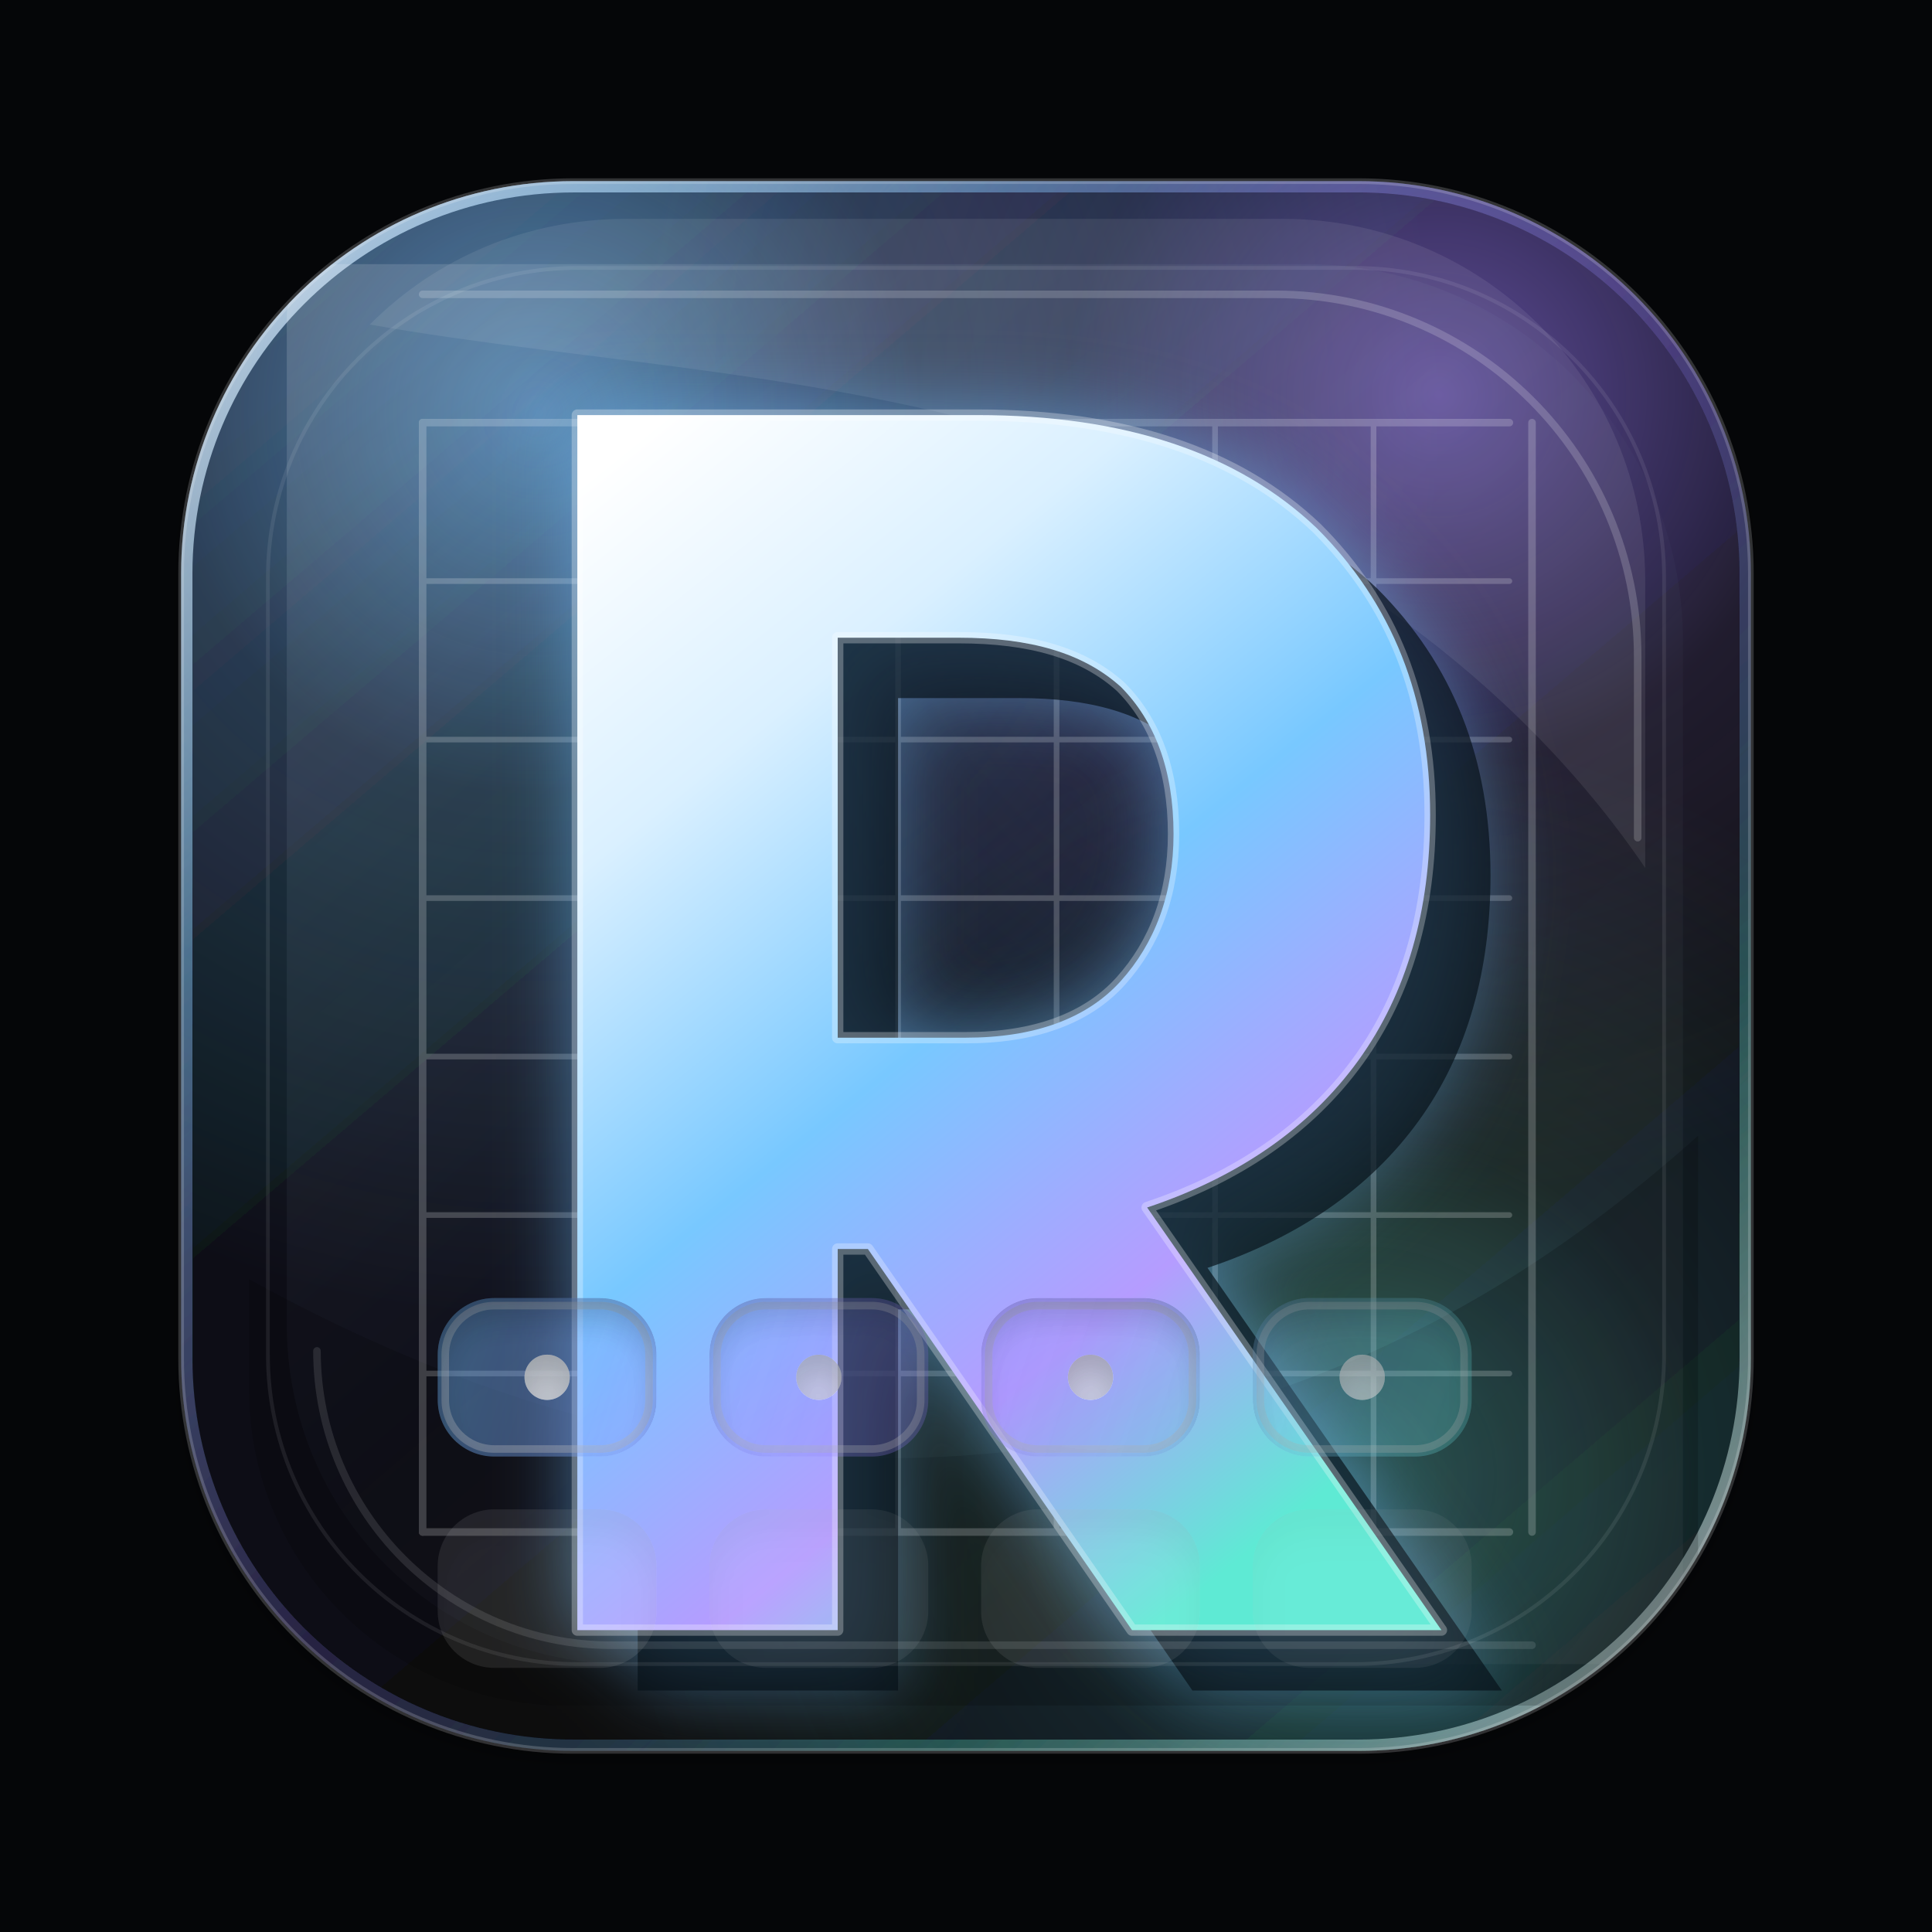
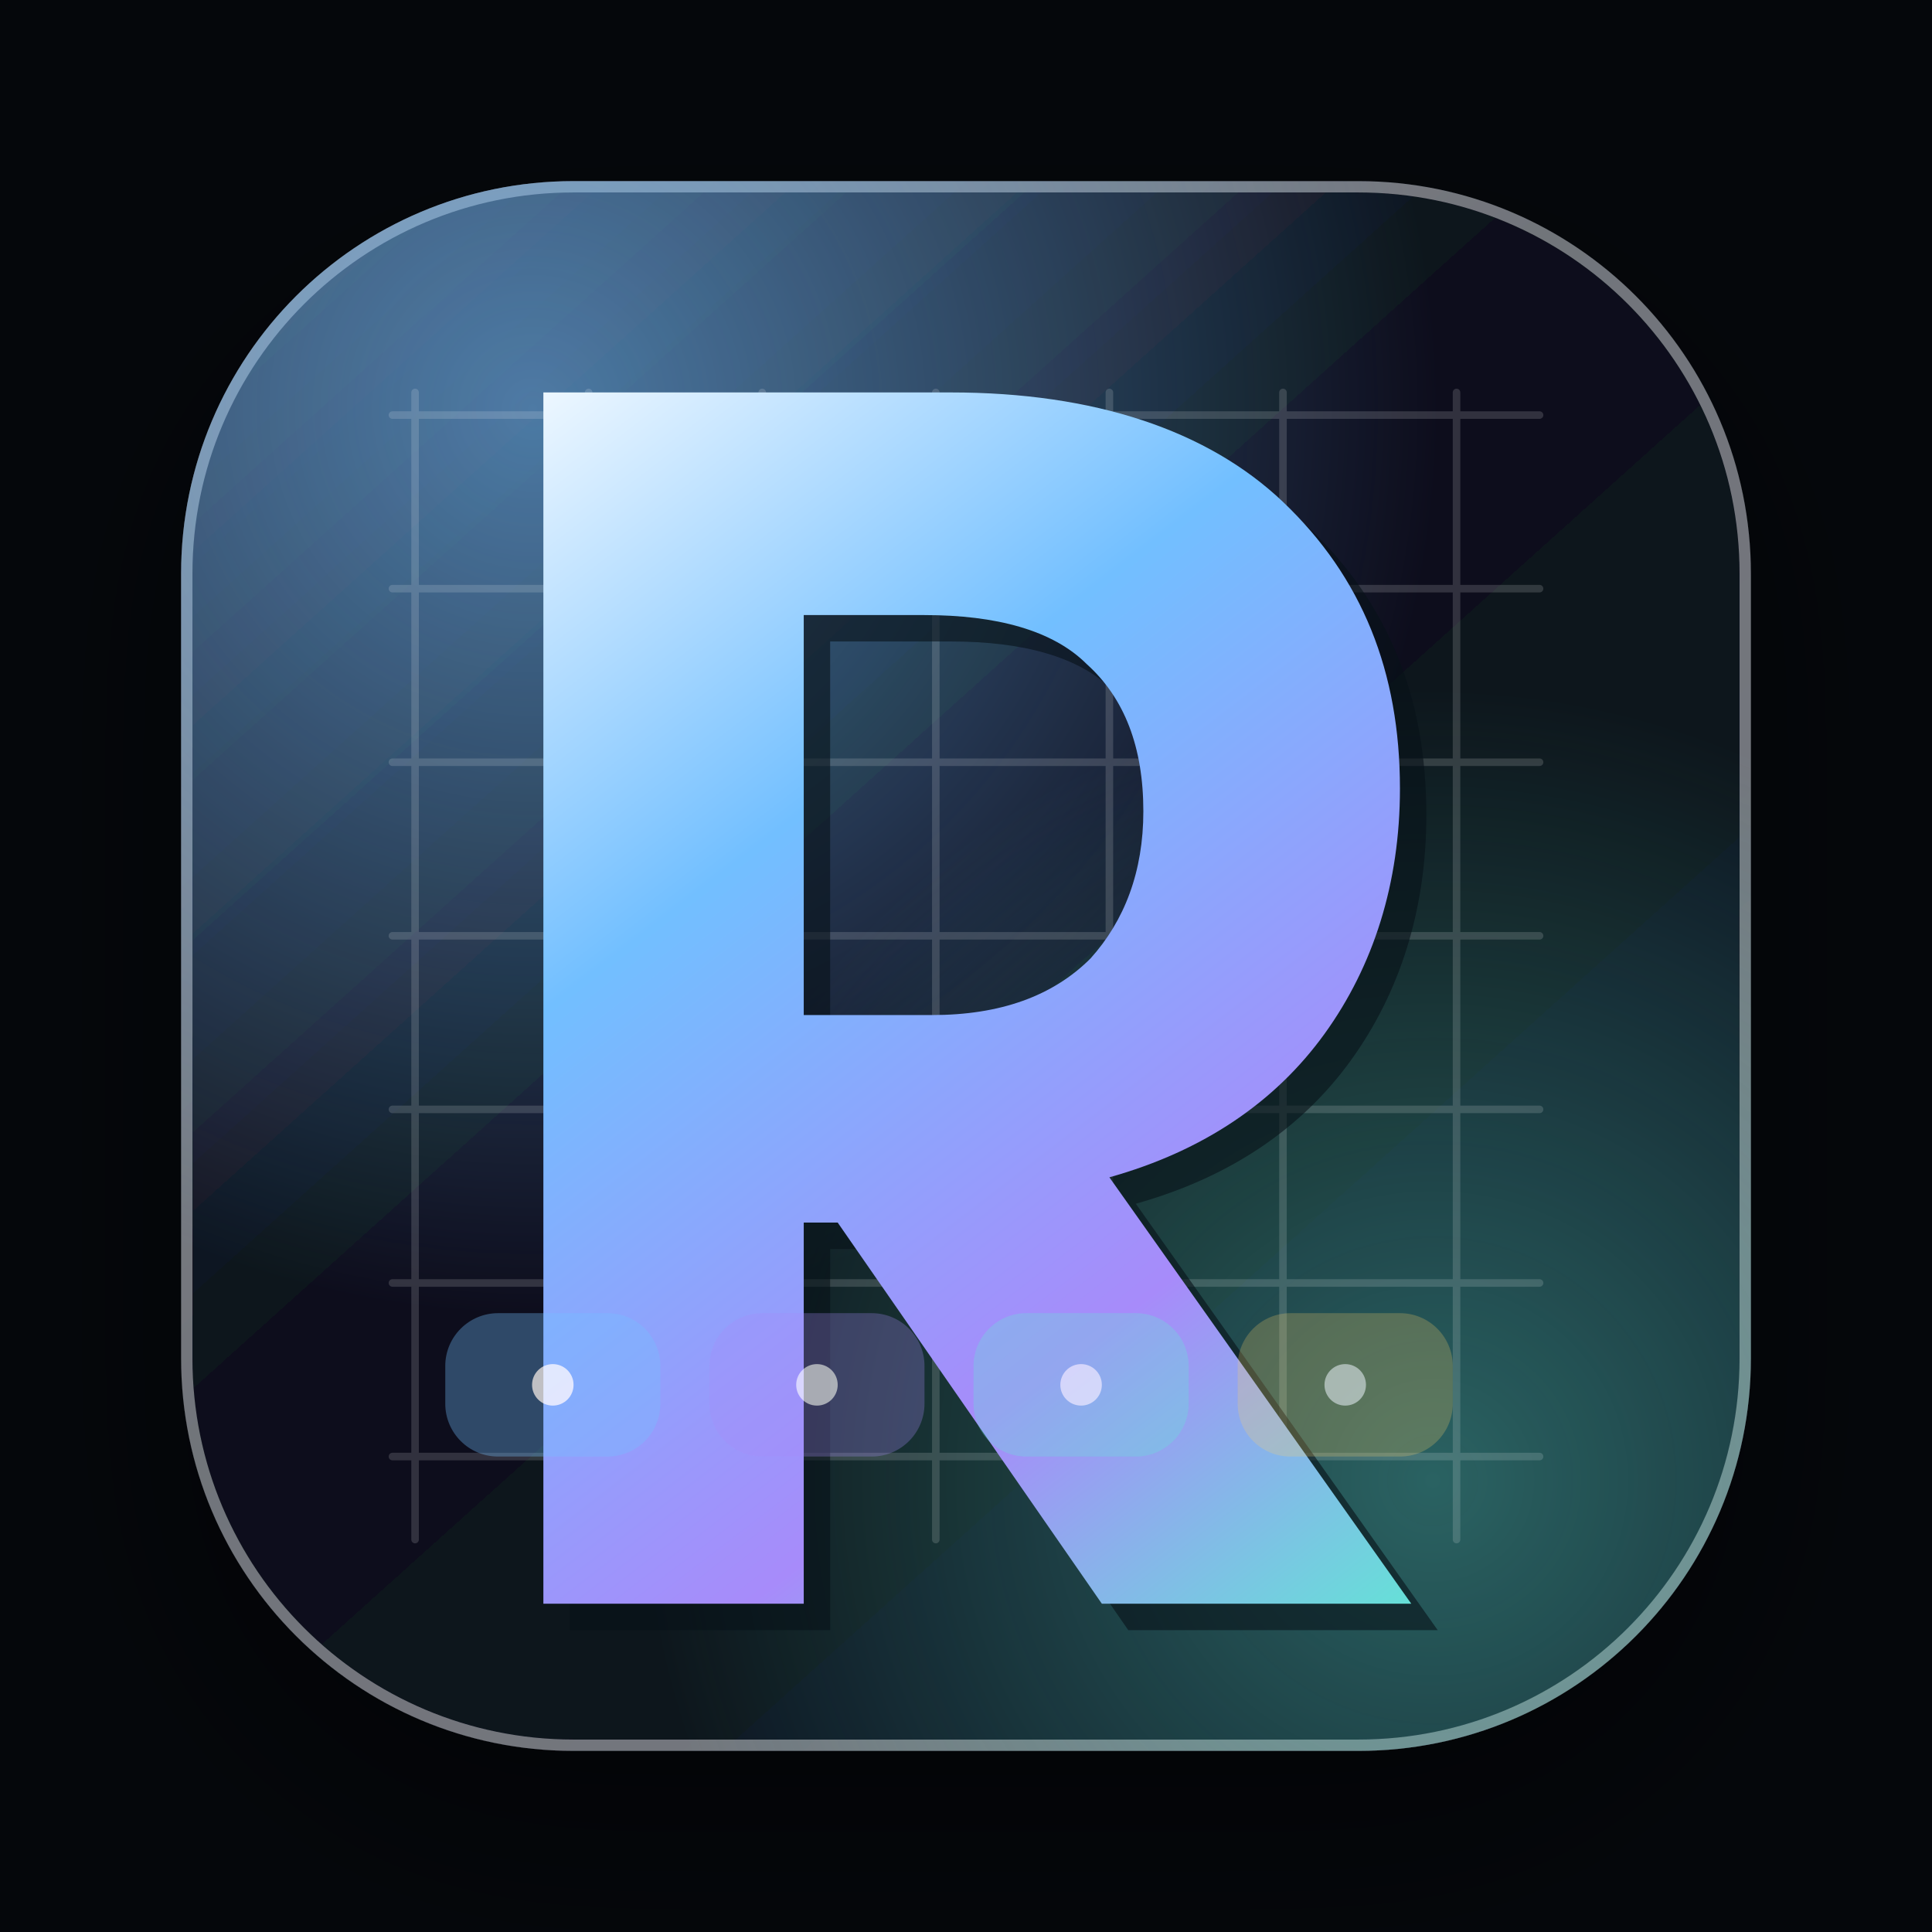
<svg xmlns="http://www.w3.org/2000/svg" viewBox="0 0 512 512">
  <defs>
-     <linearGradient id="bg" x1="64" y1="28" x2="456" y2="488" gradientUnits="userSpaceOnUse">
-       <stop offset="0" stop-color="#2b3242" />
-       <stop offset=".28" stop-color="#10141d" />
-       <stop offset=".68" stop-color="#07090d" />
-       <stop offset="1" stop-color="#171b25" />
+     <linearGradient id="a" x1="64" y1="38" x2="456" y2="474" gradientUnits="userSpaceOnUse">
+       <stop stop-color="#2f374a" />
+       <stop offset=".42" stop-color="#0b101a" />
+       <stop offset="1" stop-color="#121826" />
    </linearGradient>
-     <linearGradient id="glass" x1="94" y1="62" x2="422" y2="444" gradientUnits="userSpaceOnUse">
-       <stop offset="0" stop-color="#ffffff" stop-opacity=".34" />
-       <stop offset=".17" stop-color="#d9edff" stop-opacity=".18" />
-       <stop offset=".52" stop-color="#6e84a5" stop-opacity=".08" />
-       <stop offset="1" stop-color="#ffffff" stop-opacity=".12" />
-     </linearGradient>
-     <linearGradient id="edge" x1="82" y1="76" x2="430" y2="440" gradientUnits="userSpaceOnUse">
-       <stop offset="0" stop-color="#ffffff" stop-opacity=".72" />
-       <stop offset=".22" stop-color="#8bd0ff" stop-opacity=".44" />
-       <stop offset=".52" stop-color="#9c7dff" stop-opacity=".2" />
-       <stop offset=".78" stop-color="#5eead4" stop-opacity=".28" />
-       <stop offset="1" stop-color="#ffffff" stop-opacity=".48" />
-     </linearGradient>
-     <linearGradient id="rgrad" x1="152" y1="130" x2="360" y2="388" gradientUnits="userSpaceOnUse">
-       <stop offset="0" stop-color="#ffffff" />
-       <stop offset=".24" stop-color="#daf0ff" />
-       <stop offset=".52" stop-color="#78c8ff" />
-       <stop offset=".78" stop-color="#b59cff" />
+     <linearGradient id="b" x1="128" y1="92" x2="388" y2="430" gradientUnits="userSpaceOnUse">
+       <stop stop-color="#fff" />
+       <stop offset=".35" stop-color="#72bfff" />
+       <stop offset=".72" stop-color="#a78bfa" />
      <stop offset="1" stop-color="#5eead4" />
    </linearGradient>
-     <linearGradient id="buttonA" x1="118" y1="342" x2="394" y2="432" gradientUnits="userSpaceOnUse">
-       <stop offset="0" stop-color="#72bfff" stop-opacity=".54" />
-       <stop offset=".44" stop-color="#9c7dff" stop-opacity=".34" />
-       <stop offset="1" stop-color="#5eead4" stop-opacity=".44" />
-     </linearGradient>
-     <radialGradient id="orbA" cx="0" cy="0" r="1" gradientUnits="userSpaceOnUse" gradientTransform="translate(142 110) rotate(44) scale(240)">
-       <stop offset="0" stop-color="#72bfff" stop-opacity=".62" />
-       <stop offset=".42" stop-color="#72bfff" stop-opacity=".18" />
+     <radialGradient id="c" cx="0" cy="0" r="1" gradientUnits="userSpaceOnUse" gradientTransform="translate(142 108) rotate(46) scale(240)">
+       <stop stop-color="#72bfff" stop-opacity=".55" />
      <stop offset="1" stop-color="#72bfff" stop-opacity="0" />
    </radialGradient>
-     <radialGradient id="orbB" cx="0" cy="0" r="1" gradientUnits="userSpaceOnUse" gradientTransform="translate(382 104) rotate(126) scale(214)">
-       <stop offset="0" stop-color="#9c7dff" stop-opacity=".56" />
-       <stop offset=".46" stop-color="#9c7dff" stop-opacity=".14" />
-       <stop offset="1" stop-color="#9c7dff" stop-opacity="0" />
-     </radialGradient>
-     <radialGradient id="orbC" cx="0" cy="0" r="1" gradientUnits="userSpaceOnUse" gradientTransform="translate(360 390) rotate(18) scale(198)">
-       <stop offset="0" stop-color="#5eead4" stop-opacity=".38" />
-       <stop offset=".46" stop-color="#5eead4" stop-opacity=".1" />
+     <radialGradient id="d" cx="0" cy="0" r="1" gradientUnits="userSpaceOnUse" gradientTransform="translate(380 392) rotate(20) scale(210)">
+       <stop stop-color="#5eead4" stop-opacity=".36" />
      <stop offset="1" stop-color="#5eead4" stop-opacity="0" />
    </radialGradient>
-     <filter id="shadow" x="-20%" y="-20%" width="140%" height="145%" color-interpolation-filters="sRGB">
-       <feDropShadow dx="0" dy="24" stdDeviation="24" flood-color="#000000" flood-opacity=".44" />
-       <feDropShadow dx="0" dy="2" stdDeviation="2" flood-color="#000000" flood-opacity=".35" />
+     <filter id="s" x="-20%" y="-20%" width="140%" height="140%">
+       <feDropShadow dx="0" dy="22" stdDeviation="22" flood-color="#000" flood-opacity=".42" />
    </filter>
-     <filter id="softGlow" x="-60%" y="-60%" width="220%" height="220%" color-interpolation-filters="sRGB">
-       <feGaussianBlur stdDeviation="10" result="blur" />
-       <feColorMatrix in="blur" type="matrix" values="0 0 0 0 0.45 0 0 0 0 0.75 0 0 0 0 1 0 0 0 .56 0" result="glow" />
-       <feMerge>
-         <feMergeNode in="glow" />
-         <feMergeNode in="SourceGraphic" />
-       </feMerge>
-     </filter>
-     <filter id="inner" x="-8%" y="-8%" width="116%" height="116%" color-interpolation-filters="sRGB">
-       <feGaussianBlur in="SourceAlpha" stdDeviation="5" result="blur" />
-       <feOffset dx="0" dy="5" result="offset" />
-       <feComposite in="offset" in2="SourceAlpha" operator="arithmetic" k2="-1" k3="1" result="innerShadow" />
-       <feColorMatrix in="innerShadow" type="matrix" values="0 0 0 0 0.02 0 0 0 0 0.03 0 0 0 0 0.05 0 0 0 .62 0" />
-       <feBlend in2="SourceGraphic" mode="multiply" />
-     </filter>
-     <clipPath id="clip">
-       <rect x="48" y="48" width="416" height="416" rx="104" ry="104" />
-     </clipPath>
-     <mask id="safeMask" maskUnits="userSpaceOnUse" x="0" y="0" width="512" height="512">
-       <rect width="512" height="512" fill="#000" />
-       <rect x="48" y="48" width="416" height="416" rx="104" ry="104" fill="#fff" />
-     </mask>
  </defs>
-   <rect width="512" height="512" fill="#050608" />
-   <g filter="url(#shadow)">
-     <rect x="48" y="48" width="416" height="416" rx="104" ry="104" fill="url(#bg)" />
-     <rect x="49.5" y="49.5" width="413" height="413" rx="102.5" ry="102.5" fill="none" stroke="url(#edge)" stroke-width="3" />
+   <rect width="512" height="512" fill="#05070b" />
+   <g filter="url(#s)">
+     <rect x="48" y="48" width="416" height="416" rx="104" fill="url(#a)" />
+     <rect x="49.5" y="49.5" width="413" height="413" rx="102.5" fill="none" stroke="rgba(255,255,255,.42)" stroke-width="3" />
  </g>
-   <g clip-path="url(#clip)">
-     <rect x="48" y="48" width="416" height="416" rx="104" ry="104" fill="url(#orbA)" />
-     <rect x="48" y="48" width="416" height="416" rx="104" ry="104" fill="url(#orbB)" />
-     <rect x="48" y="48" width="416" height="416" rx="104" ry="104" fill="url(#orbC)" />
-     <path d="M76 84c0-8 6-14 14-14h256c55 0 100 45 100 100v257c0 8-6 14-14 14H166c-50 0-90-40-90-90V84Z" fill="url(#glass)" opacity=".45" />
-     <path d="M98 86c18-18 42-28 68-28h174c53 0 96 43 96 96v76c-34-50-88-89-152-111-64-21-130-23-186-33Z" fill="#ffffff" opacity=".08" />
-     <path d="M66 339c87 48 172 60 258 34 50-15 89-39 126-72v118c0 18-15 33-33 33H150c-46 0-84-37-84-84v-29Z" fill="#000000" opacity=".18" />
-     <g opacity=".2">
-       <path d="M112 112h288" stroke="#ffffff" stroke-width="2" stroke-linecap="round" />
-       <path d="M112 154h288" stroke="#ffffff" stroke-width="1.5" stroke-linecap="round" />
-       <path d="M112 196h288" stroke="#ffffff" stroke-width="1.5" stroke-linecap="round" />
-       <path d="M112 238h288" stroke="#ffffff" stroke-width="1.5" stroke-linecap="round" />
-       <path d="M112 280h288" stroke="#ffffff" stroke-width="1.5" stroke-linecap="round" />
-       <path d="M112 322h288" stroke="#ffffff" stroke-width="1.5" stroke-linecap="round" />
-       <path d="M112 364h288" stroke="#ffffff" stroke-width="1.5" stroke-linecap="round" />
-       <path d="M112 406h288" stroke="#ffffff" stroke-width="2" stroke-linecap="round" />
-       <path d="M112 112v294" stroke="#ffffff" stroke-width="2" stroke-linecap="round" />
-       <path d="M154 112v294" stroke="#ffffff" stroke-width="1.5" stroke-linecap="round" />
-       <path d="M196 112v294" stroke="#ffffff" stroke-width="1.5" stroke-linecap="round" />
-       <path d="M238 112v294" stroke="#ffffff" stroke-width="1.5" stroke-linecap="round" />
-       <path d="M280 112v294" stroke="#ffffff" stroke-width="1.5" stroke-linecap="round" />
-       <path d="M322 112v294" stroke="#ffffff" stroke-width="1.5" stroke-linecap="round" />
-       <path d="M364 112v294" stroke="#ffffff" stroke-width="1.5" stroke-linecap="round" />
-       <path d="M406 112v294" stroke="#ffffff" stroke-width="2" stroke-linecap="round" />
-     </g>
-     <g filter="url(#softGlow)">
-       <path d="M169 126h106c39 0 69 10 90 30 20 20 30 45 30 76 0 25-6 47-19 65-13 18-32 31-56 39l78 112h-82l-70-101h-8v101h-69V126Zm69 59v106h34c18 0 32-5 41-15 9-10 14-23 14-39 0-17-5-30-14-39-10-9-24-13-43-13h-32Z" fill="#061018" opacity=".68" />
-       <path d="M153 110h106c39 0 69 10 90 30 20 20 30 45 30 76 0 25-6 47-19 65-13 18-32 31-56 39l78 112h-82l-70-101h-8v101h-69V110Zm69 59v106h34c18 0 32-5 41-15 9-10 14-23 14-39 0-17-5-30-14-39-10-9-24-13-43-13h-32Z" fill="url(#rgrad)" />
-       <path d="M153 110h106c39 0 69 10 90 30 20 20 30 45 30 76 0 25-6 47-19 65-13 18-32 31-56 39l78 112h-82l-70-101h-8v101h-69V110Zm69 59v106h34c18 0 32-5 41-15 9-10 14-23 14-39 0-17-5-30-14-39-10-9-24-13-43-13h-32Z" fill="none" stroke="#ffffff" stroke-opacity=".28" stroke-width="3" stroke-linejoin="round" />
-     </g>
-     <g filter="url(#inner)">
-       <rect x="116" y="344" width="58" height="42" rx="15" fill="url(#buttonA)" opacity=".82" />
-       <rect x="188" y="344" width="58" height="42" rx="15" fill="url(#buttonA)" opacity=".72" />
-       <rect x="260" y="344" width="58" height="42" rx="15" fill="url(#buttonA)" opacity=".78" />
-       <rect x="332" y="344" width="58" height="42" rx="15" fill="url(#buttonA)" opacity=".68" />
-       <rect x="116" y="400" width="58" height="42" rx="15" fill="#ffffff" opacity=".09" />
-       <rect x="188" y="400" width="58" height="42" rx="15" fill="#ffffff" opacity=".07" />
-       <rect x="260" y="400" width="58" height="42" rx="15" fill="#ffffff" opacity=".08" />
-       <rect x="332" y="400" width="58" height="42" rx="15" fill="#ffffff" opacity=".06" />
-       <rect x="118" y="346" width="54" height="38" rx="13" fill="none" stroke="#ffffff" stroke-opacity=".28" stroke-width="2" />
-       <rect x="190" y="346" width="54" height="38" rx="13" fill="none" stroke="#ffffff" stroke-opacity=".22" stroke-width="2" />
-       <rect x="262" y="346" width="54" height="38" rx="13" fill="none" stroke="#ffffff" stroke-opacity=".25" stroke-width="2" />
-       <rect x="334" y="346" width="54" height="38" rx="13" fill="none" stroke="#ffffff" stroke-opacity=".2" stroke-width="2" />
-       <circle cx="145" cy="365" r="6" fill="#ffffff" opacity=".78" />
-       <circle cx="217" cy="365" r="6" fill="#ffffff" opacity=".58" />
-       <circle cx="289" cy="365" r="6" fill="#ffffff" opacity=".66" />
-       <circle cx="361" cy="365" r="6" fill="#ffffff" opacity=".54" />
-     </g>
-     <path d="M112 78h226c53 0 96 43 96 96v48" fill="none" stroke="#ffffff" stroke-width="2" stroke-linecap="round" opacity=".18" />
-     <path d="M84 358c0 43 35 78 78 78h244" fill="none" stroke="#ffffff" stroke-width="2" stroke-linecap="round" opacity=".11" />
+   <rect x="48" y="48" width="416" height="416" rx="104" fill="url(#c)" />
+   <rect x="48" y="48" width="416" height="416" rx="104" fill="url(#d)" />
+   <path d="M104 110h304M104 156h304M104 202h304M104 248h304M104 294h304M104 340h304M104 386h304M110 104v304M156 104v304M202 104v304M248 104v304M294 104v304M340 104v304M386 104v304" stroke="#fff" stroke-opacity=".15" stroke-width="2" stroke-linecap="round" />
+   <path d="M151 111h108c38 0 68 10 88 29 21 20 31 45 31 76 0 25-7 47-20 65-13 18-32 31-57 38l80 113h-82l-70-101h-9v101h-69V111Zm69 59v106h34c18 0 32-5 42-15 9-10 14-23 14-39 0-17-5-30-15-39-9-9-24-13-43-13h-32Z" fill="#061018" opacity=".6" />
+   <path d="M144 104h108c38 0 68 10 88 29 21 20 31 45 31 76 0 25-7 47-20 65-13 18-32 31-57 38l80 113h-82l-70-101h-9v101h-69V104Zm69 59v106h34c18 0 32-5 42-15 9-10 14-23 14-39 0-17-5-30-15-39-9-9-24-13-43-13h-32Z" fill="url(#b)" />
+   <g opacity=".74">
+     <rect x="118" y="348" width="57" height="38" rx="14" fill="#72bfff" opacity=".45" />
+     <rect x="188" y="348" width="57" height="38" rx="14" fill="#a78bfa" opacity=".38" />
+     <rect x="258" y="348" width="57" height="38" rx="14" fill="#5eead4" opacity=".38" />
+     <rect x="328" y="348" width="57" height="38" rx="14" fill="#ffd166" opacity=".32" />
+     <circle cx="146.5" cy="367" r="5.5" fill="#fff" />
+     <circle cx="216.5" cy="367" r="5.5" fill="#fff" opacity=".82" />
+     <circle cx="286.5" cy="367" r="5.5" fill="#fff" opacity=".78" />
+     <circle cx="356.5" cy="367" r="5.5" fill="#fff" opacity=".72" />
  </g>
-   <rect x="48" y="48" width="416" height="416" rx="104" ry="104" fill="none" stroke="#ffffff" stroke-opacity=".18" stroke-width="1.5" />
-   <rect x="71" y="71" width="370" height="370" rx="82" ry="82" fill="none" stroke="#ffffff" stroke-opacity=".08" stroke-width="1" />
</svg>
